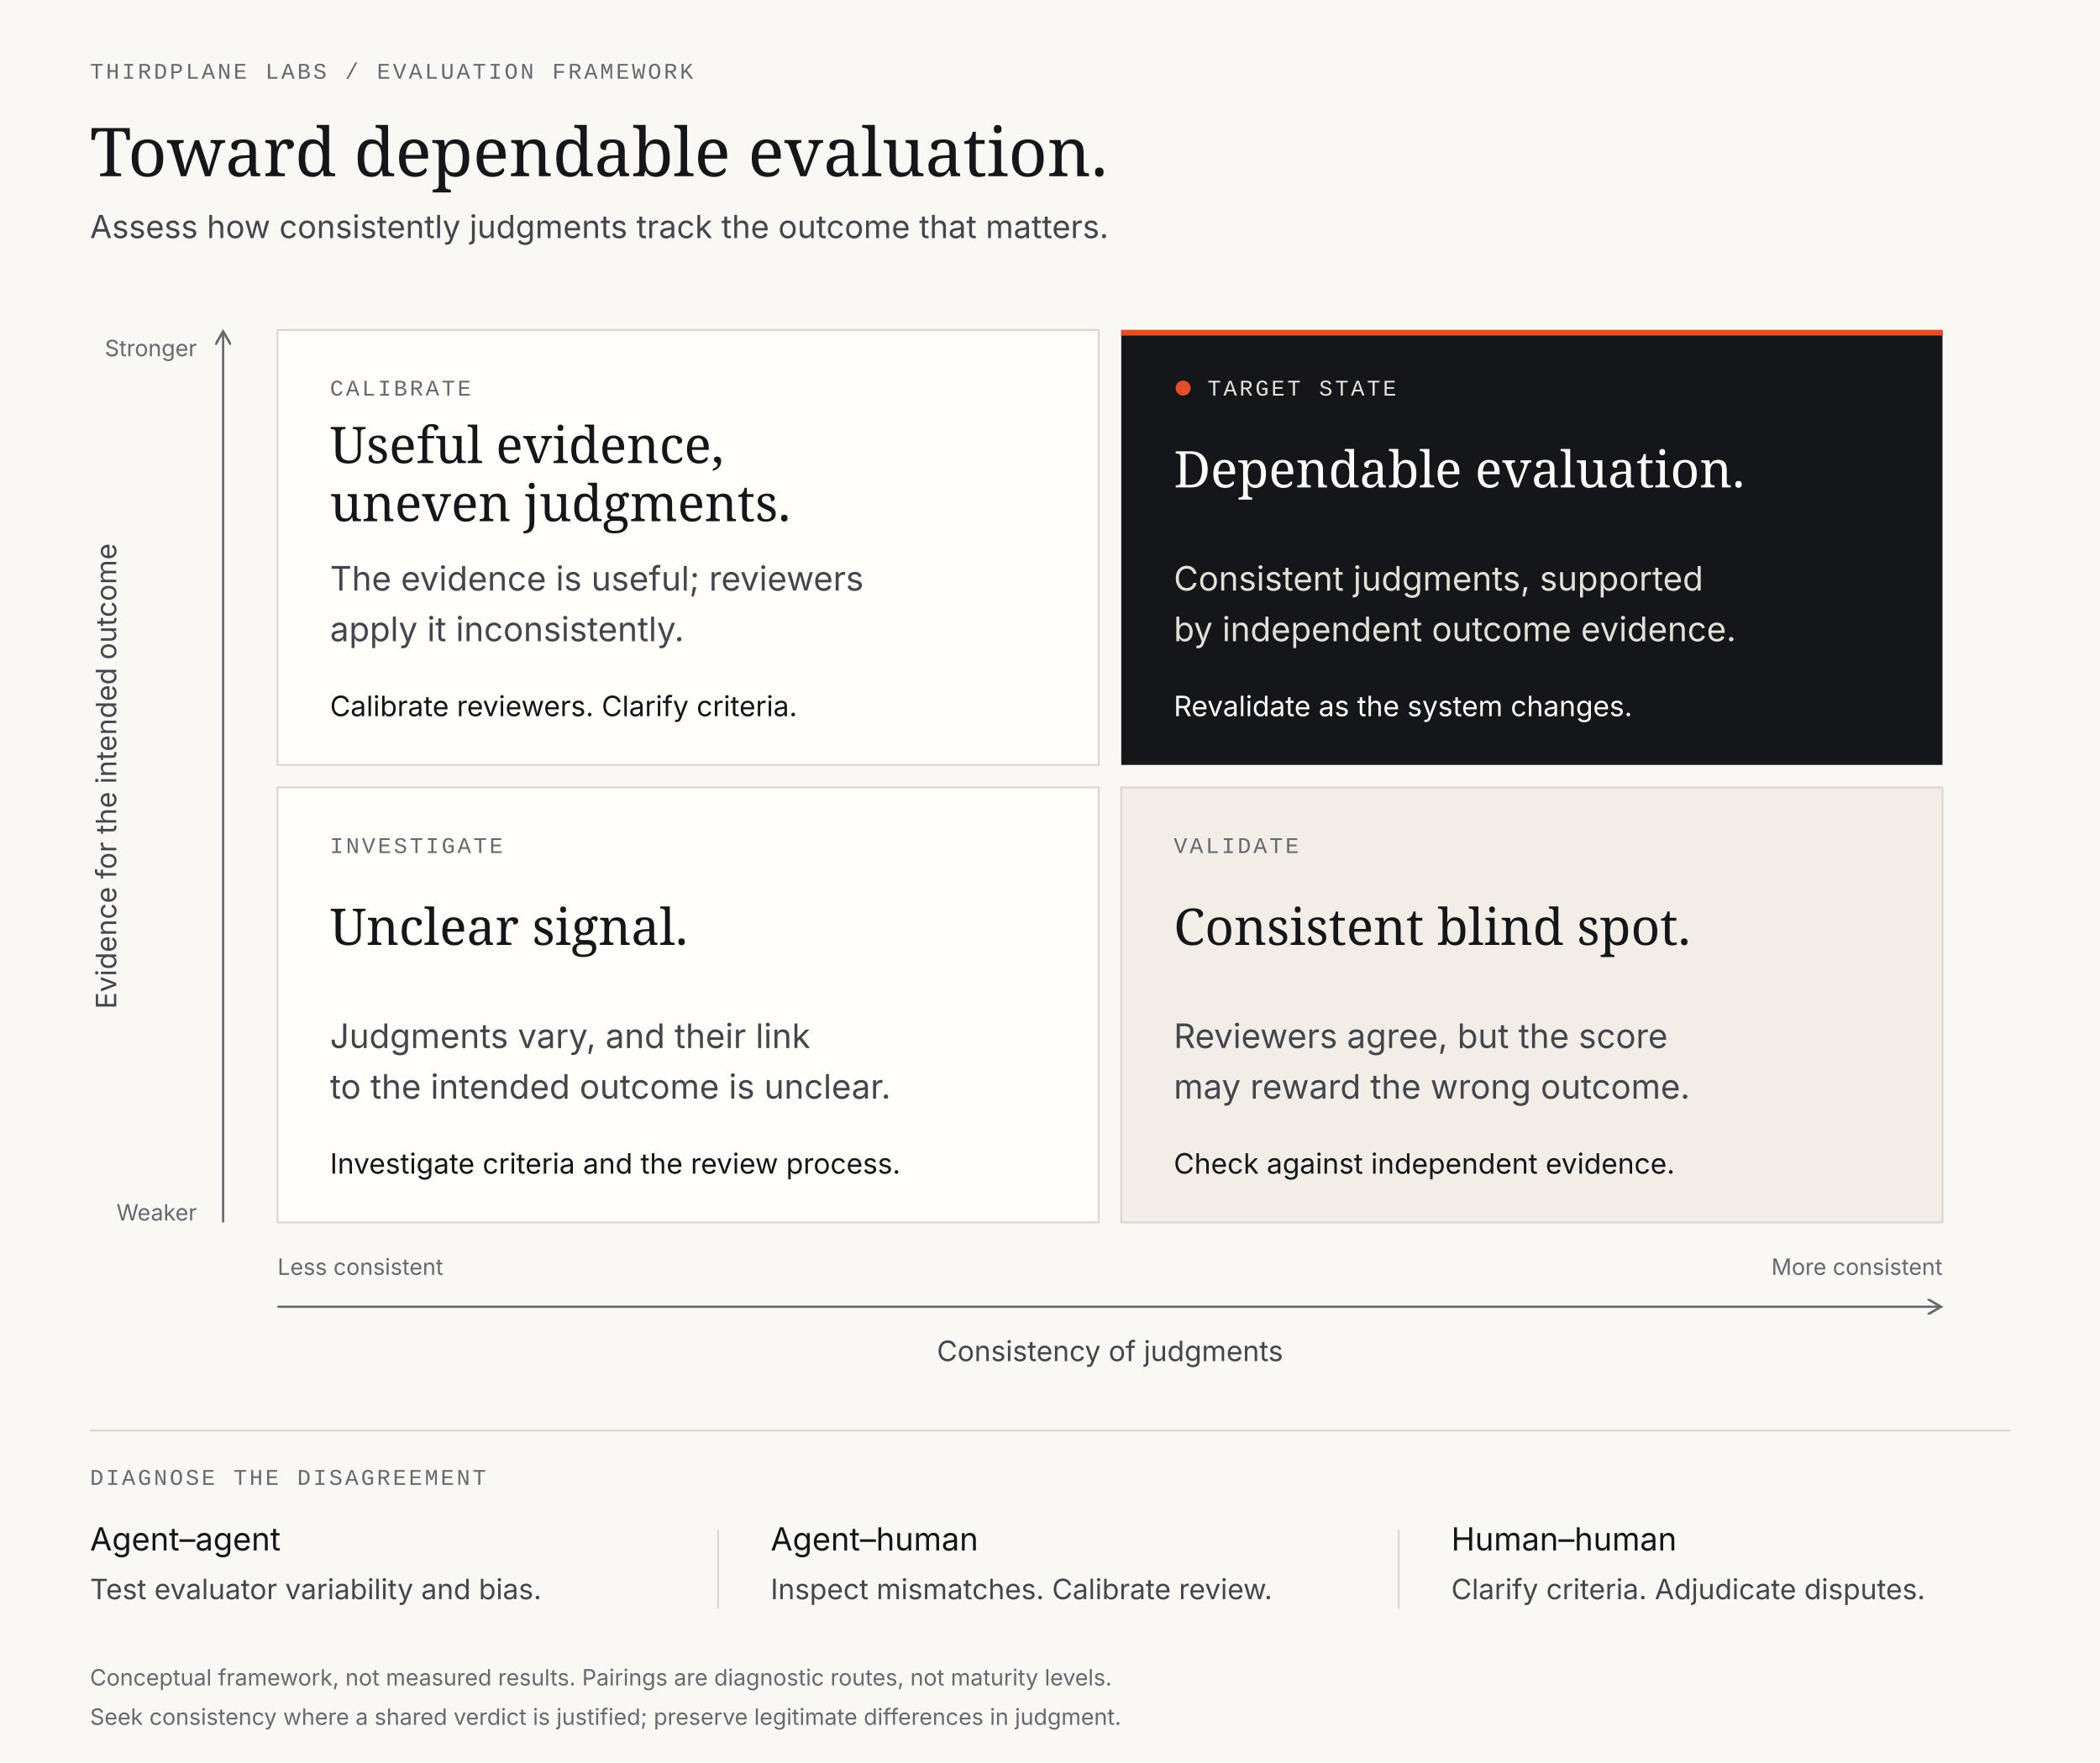
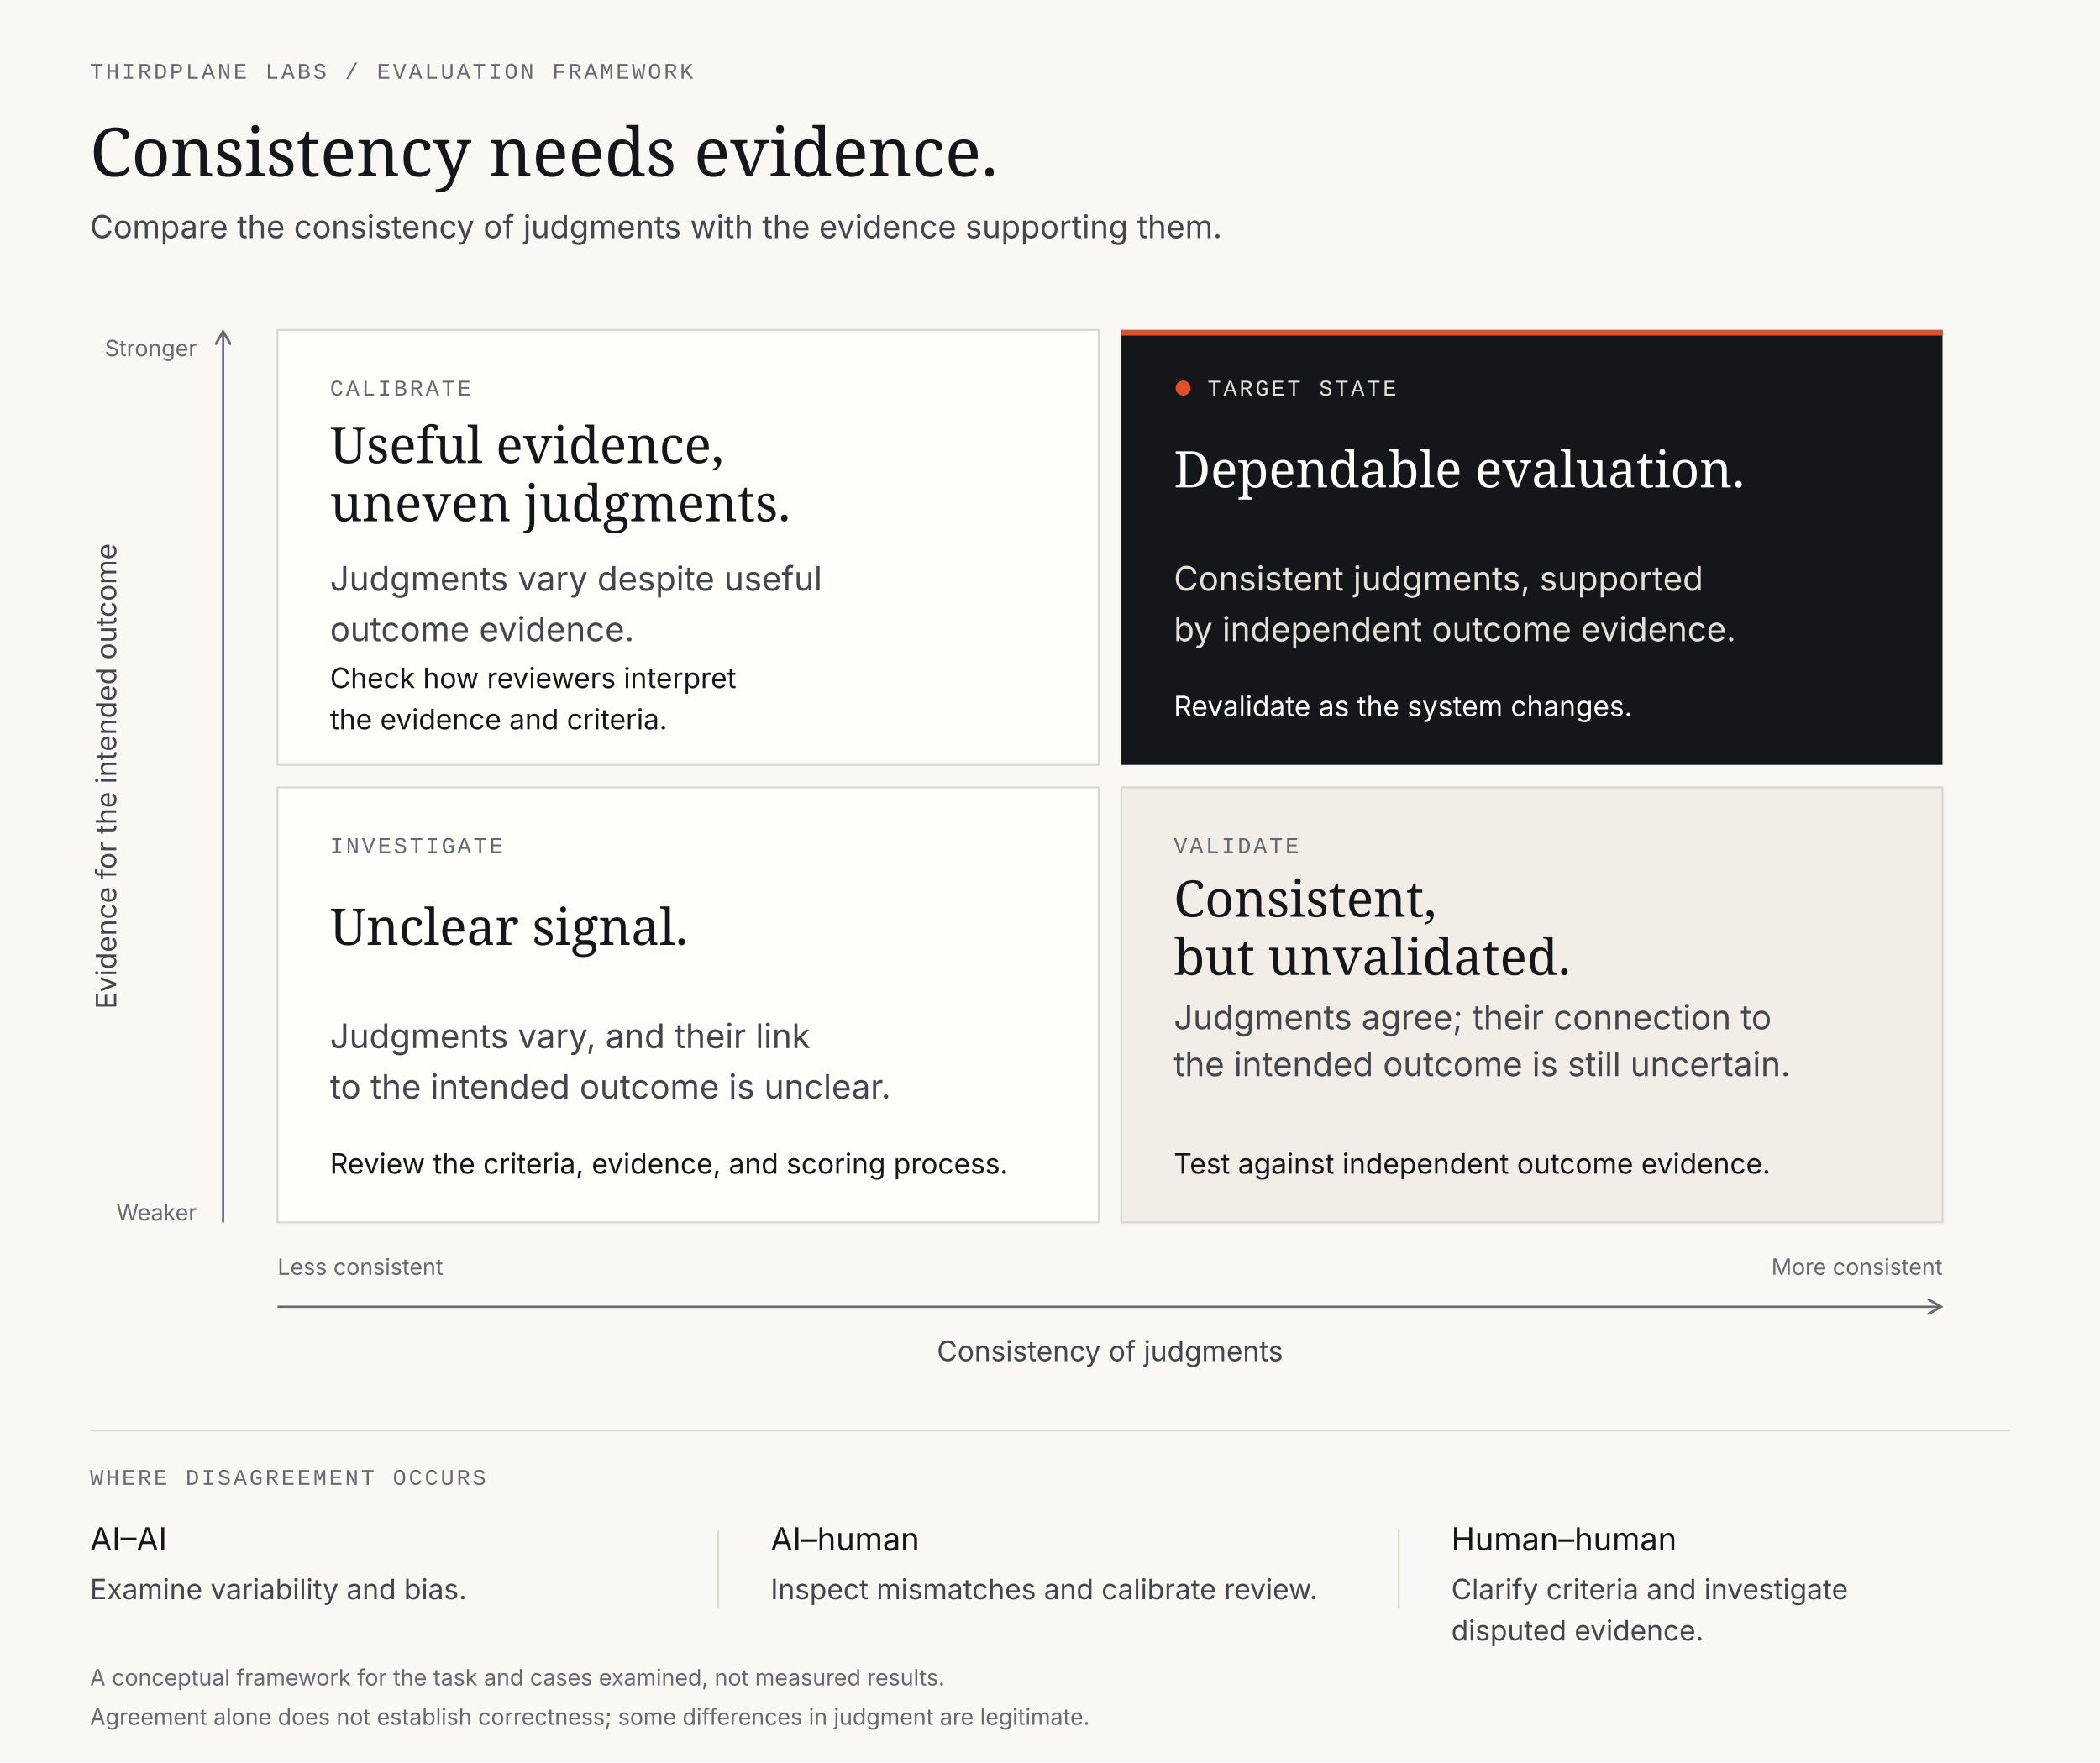
<svg xmlns="http://www.w3.org/2000/svg" width="1120" height="940" viewBox="0 0 1120 940" role="img" aria-labelledby="title description">
  <defs>
    <marker id="arrow" markerWidth="7" markerHeight="7" refX="5" refY="3.5" orient="auto">
      <path d="M0 0 6 3.5 0 7" fill="none" stroke="#66696F" stroke-width="1.1" />
    </marker>
    <style>
      text{font-family:Inter,Arial,sans-serif;fill:#43464C}
      .serif{font-family:Charter,Georgia,serif;fill:#14161A}
      .meta{font-family:'IBM Plex Mono','Courier New',monospace;font-size:12px;letter-spacing:1.3px;fill:#66696F}
      .body{font-size:18px}
      .action{font-size:15px;fill:#14161A}
      .axis{font-size:15px;fill:#43464C}
      .tick{font-size:12px;fill:#66696F}
    </style>
  </defs>
  <rect width="1120" height="940" fill="#FAF8F4" />
  <text x="48" y="42" class="meta">THIRDPLANE LABS / EVALUATION FRAMEWORK</text>
-   <text x="48" y="94" class="serif" font-size="36">Toward dependable evaluation.</text>
-   <text x="48" y="127" font-size="17">Assess how consistently judgments track the outcome that matters.</text>
+   <text x="48" y="94" class="serif" font-size="36">Consistency needs evidence.</text>
+   <text x="48" y="127" font-size="17">Compare the consistency of judgments with the evidence supporting them.</text>
  <rect x="148" y="176" width="438" height="232" fill="#FFFEFB" stroke="#DAD7D1" />
  <rect x="598" y="176" width="438" height="232" fill="#14161A" />
  <rect x="598" y="176" width="438" height="3" fill="#E04E2A" />
  <rect x="148" y="420" width="438" height="232" fill="#FFFEFB" stroke="#DAD7D1" />
  <rect x="598" y="420" width="438" height="232" fill="#F2EEE7" stroke="#DAD7D1" />
  <text x="176" y="211" class="meta">CALIBRATE</text>
  <text x="176" y="247" class="serif" font-size="27">Useful evidence,</text>
  <text x="176" y="278" class="serif" font-size="27">uneven judgments.</text>
-   <text x="176" y="315" class="body">The evidence is useful; reviewers</text>
-   <text x="176" y="342" class="body">apply it inconsistently.</text>
-   <text x="176" y="382" class="action">Calibrate reviewers. Clarify criteria.</text>
+   <text x="176" y="315" class="body">Judgments vary despite useful</text>
+   <text x="176" y="342" class="body">outcome evidence.</text>
+   <text x="176" y="367" class="action">Check how reviewers interpret</text>
+   <text x="176" y="389" class="action">the evidence and criteria.</text>
  <circle cx="631" cy="207" r="4" fill="#E04E2A" />
  <text x="644" y="211" class="meta" style="fill:#E4E0D8">TARGET STATE</text>
  <text x="626" y="260" class="serif" font-size="27" style="fill:#FFFEFB">Dependable evaluation.</text>
  <text x="626" y="315" class="body" style="fill:#E4E0D8">Consistent judgments, supported</text>
  <text x="626" y="342" class="body" style="fill:#E4E0D8">by independent outcome evidence.</text>
  <text x="626" y="382" class="action" style="fill:#FFFEFB">Revalidate as the system changes.</text>
  <text x="176" y="455" class="meta">INVESTIGATE</text>
  <text x="176" y="504" class="serif" font-size="27">Unclear signal.</text>
  <text x="176" y="559" class="body">Judgments vary, and their link</text>
  <text x="176" y="586" class="body">to the intended outcome is unclear.</text>
-   <text x="176" y="626" class="action">Investigate criteria and the review process.</text>
+   <text x="176" y="626" class="action">Review the criteria, evidence, and scoring process.</text>
  <text x="626" y="455" class="meta">VALIDATE</text>
-   <text x="626" y="504" class="serif" font-size="27">Consistent blind spot.</text>
-   <text x="626" y="559" class="body">Reviewers agree, but the score</text>
-   <text x="626" y="586" class="body">may reward the wrong outcome.</text>
-   <text x="626" y="626" class="action">Check against independent evidence.</text>
+   <text x="626" y="489" class="serif" font-size="27">Consistent,</text>
+   <text x="626" y="520" class="serif" font-size="27">but unvalidated.</text>
+   <text x="626" y="549" class="body">Judgments agree; their connection to</text>
+   <text x="626" y="574" class="body">the intended outcome is still uncertain.</text>
+   <text x="626" y="626" class="action">Test against independent outcome evidence.</text>
  <path d="M119 652V178" fill="none" stroke="#66696F" stroke-width="1.2" marker-end="url(#arrow)" />
  <text transform="translate(62 414) rotate(-90)" class="axis" text-anchor="middle">Evidence for the intended outcome</text>
  <text x="105" y="190" class="tick" text-anchor="end">Stronger</text>
  <text x="105" y="651" class="tick" text-anchor="end">Weaker</text>
  <text x="148" y="680" class="tick">Less consistent</text>
  <text x="1036" y="680" class="tick" text-anchor="end">More consistent</text>
  <path d="M148 697H1034" fill="none" stroke="#66696F" stroke-width="1.2" marker-end="url(#arrow)" />
  <text x="592" y="726" class="axis" text-anchor="middle">Consistency of judgments</text>
  <path d="M48 763H1072" stroke="#DAD7D1" />
-   <text x="48" y="792" class="meta">DIAGNOSE THE DISAGREEMENT</text>
-   <text x="48" y="827" font-size="17" style="fill:#14161A">Agent–agent</text>
-   <text x="48" y="853" font-size="15">Test evaluator variability and bias.</text>
+   <text x="48" y="792" class="meta">WHERE DISAGREEMENT OCCURS</text>
+   <text x="48" y="827" font-size="17" style="fill:#14161A">AI–AI</text>
+   <text x="48" y="853" font-size="15">Examine variability and bias.</text>
  <path d="M383 816V858" stroke="#DAD7D1" />
-   <text x="411" y="827" font-size="17" style="fill:#14161A">Agent–human</text>
-   <text x="411" y="853" font-size="15">Inspect mismatches. Calibrate review.</text>
+   <text x="411" y="827" font-size="17" style="fill:#14161A">AI–human</text>
+   <text x="411" y="853" font-size="15">Inspect mismatches and calibrate review.</text>
  <path d="M746 816V858" stroke="#DAD7D1" />
  <text x="774" y="827" font-size="17" style="fill:#14161A">Human–human</text>
-   <text x="774" y="853" font-size="15">Clarify criteria. Adjudicate disputes.</text>
-   <text x="48" y="899" font-size="12" style="fill:#66696F">Conceptual framework, not measured results. Pairings are diagnostic routes, not maturity levels.</text>
-   <text x="48" y="920" font-size="12" style="fill:#66696F">Seek consistency where a shared verdict is justified; preserve legitimate differences in judgment.</text>
+   <text x="774" y="853" font-size="15">Clarify criteria and investigate</text>
+   <text x="774" y="875" font-size="15">disputed evidence.</text>
+   <text x="48" y="899" font-size="12" style="fill:#66696F">A conceptual framework for the task and cases examined, not measured results.</text>
+   <text x="48" y="920" font-size="12" style="fill:#66696F">Agreement alone does not establish correctness; some differences in judgment are legitimate.</text>
</svg>
